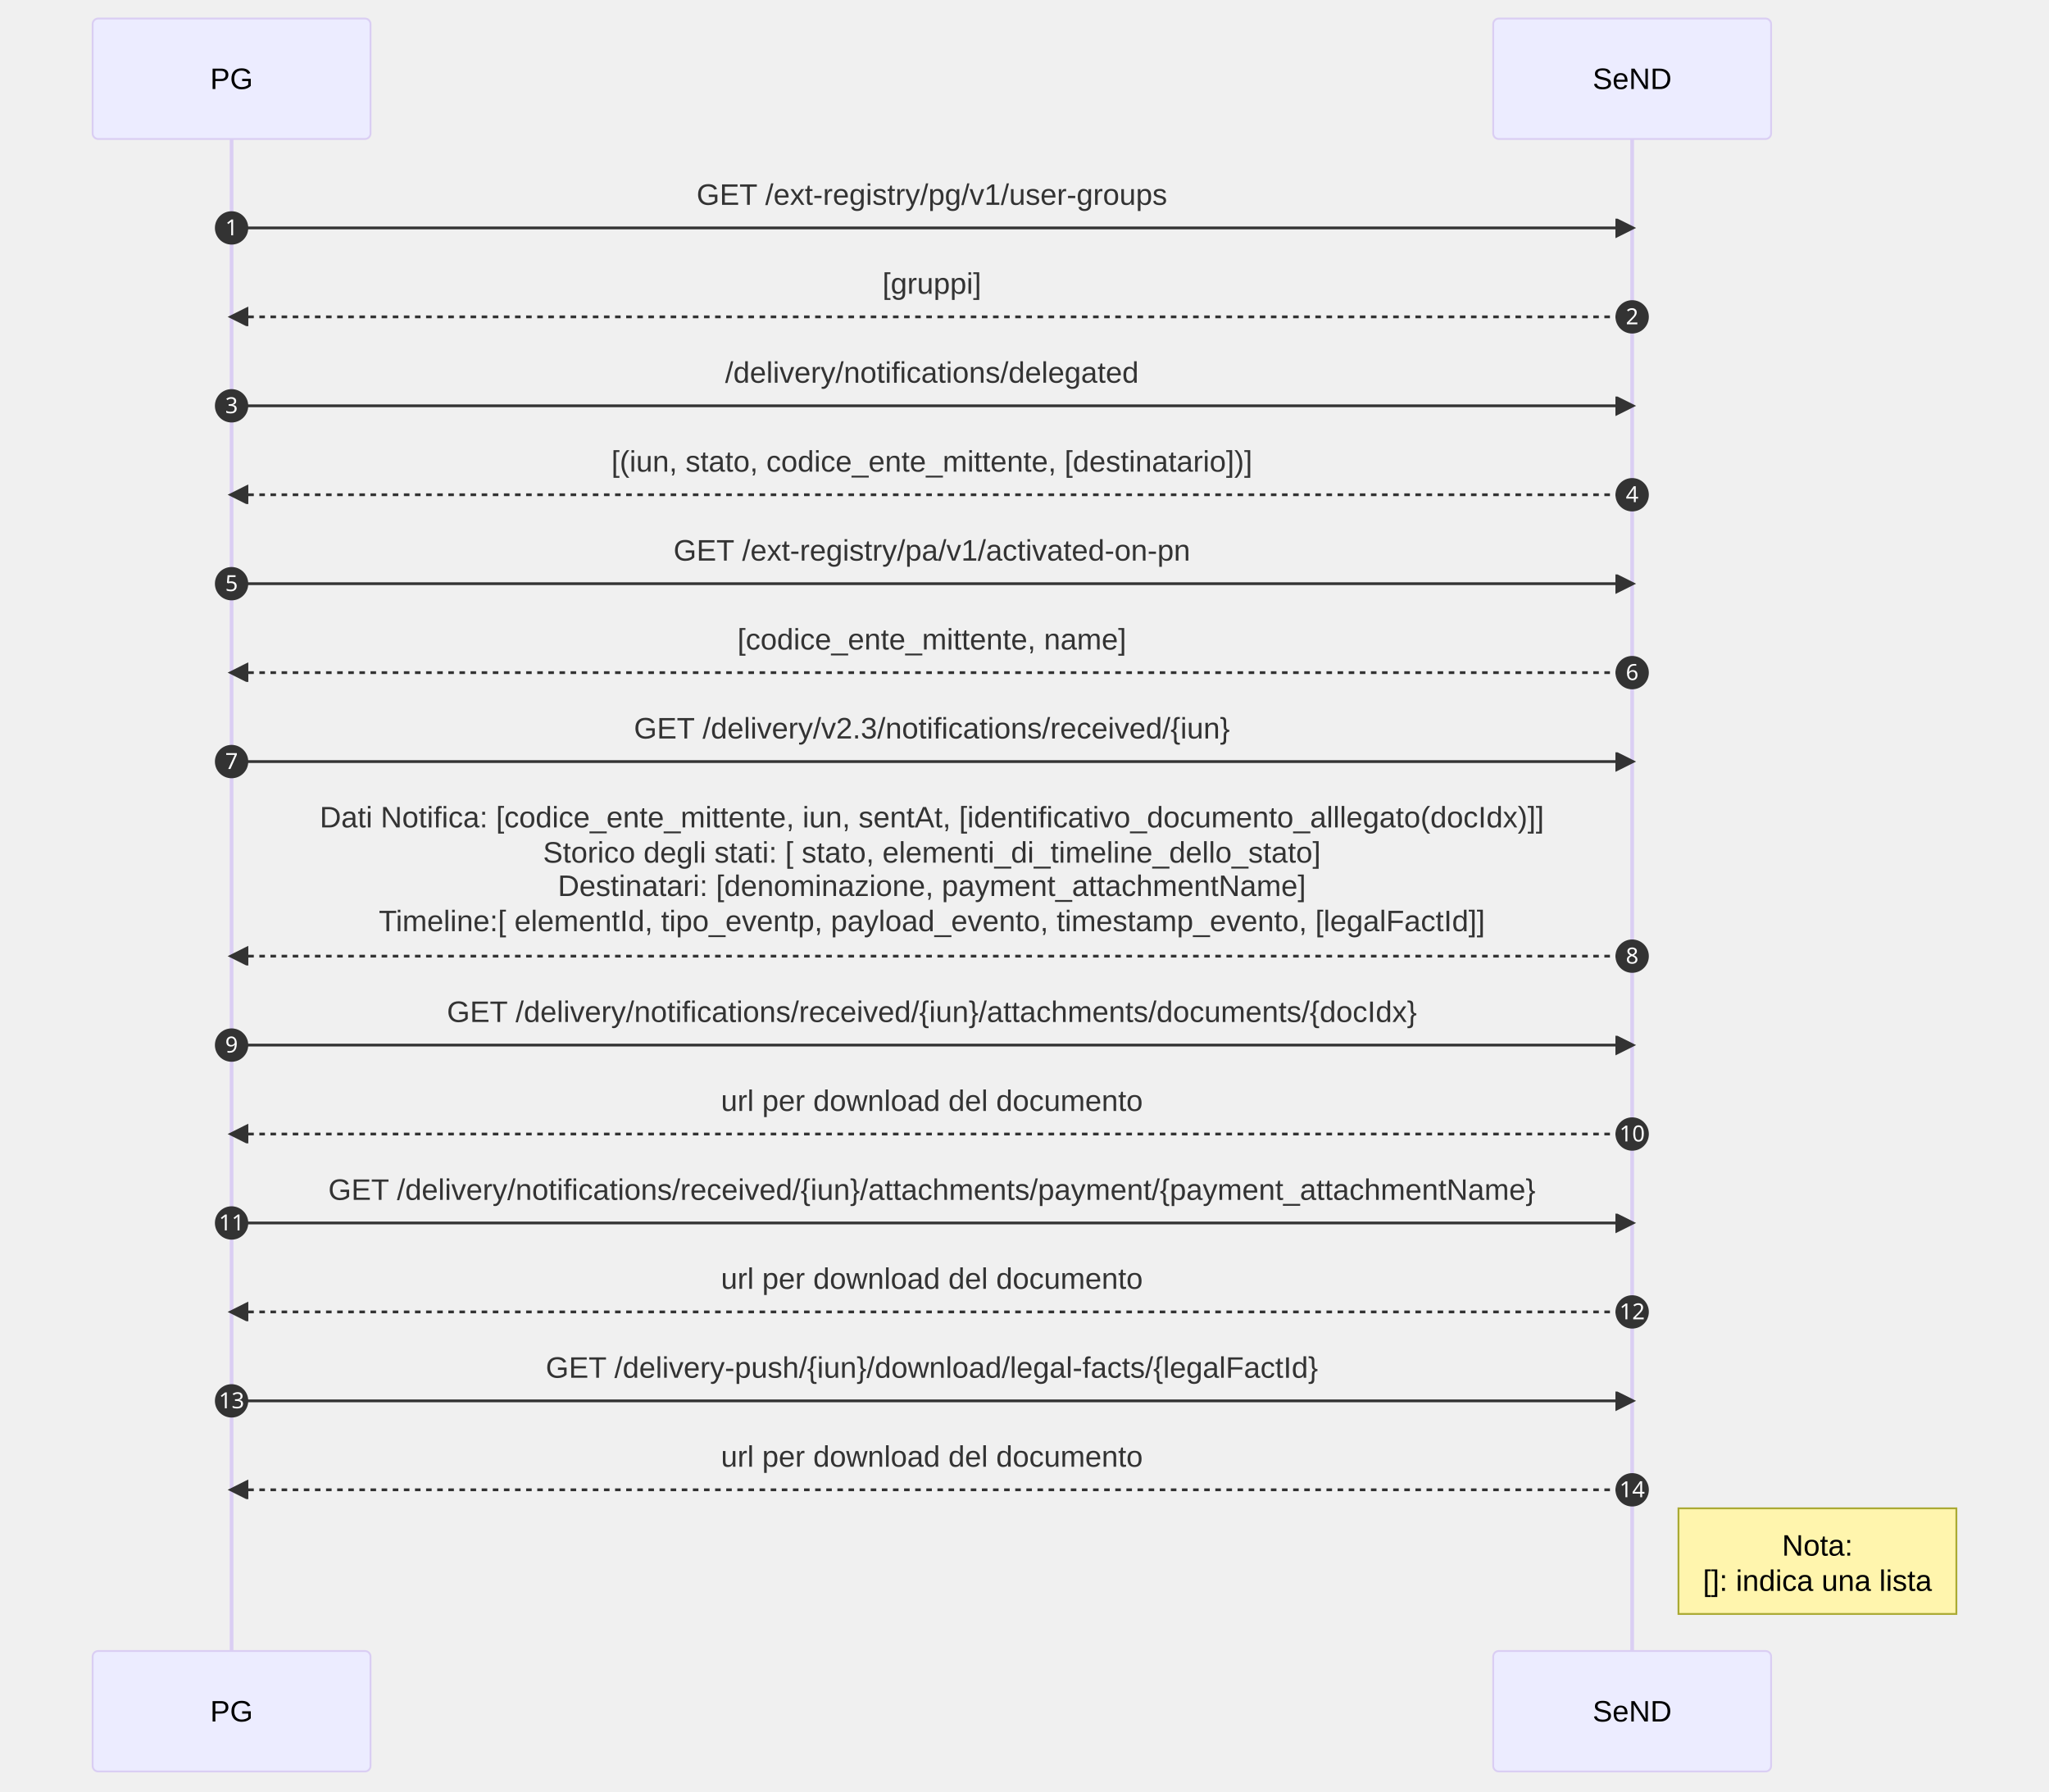
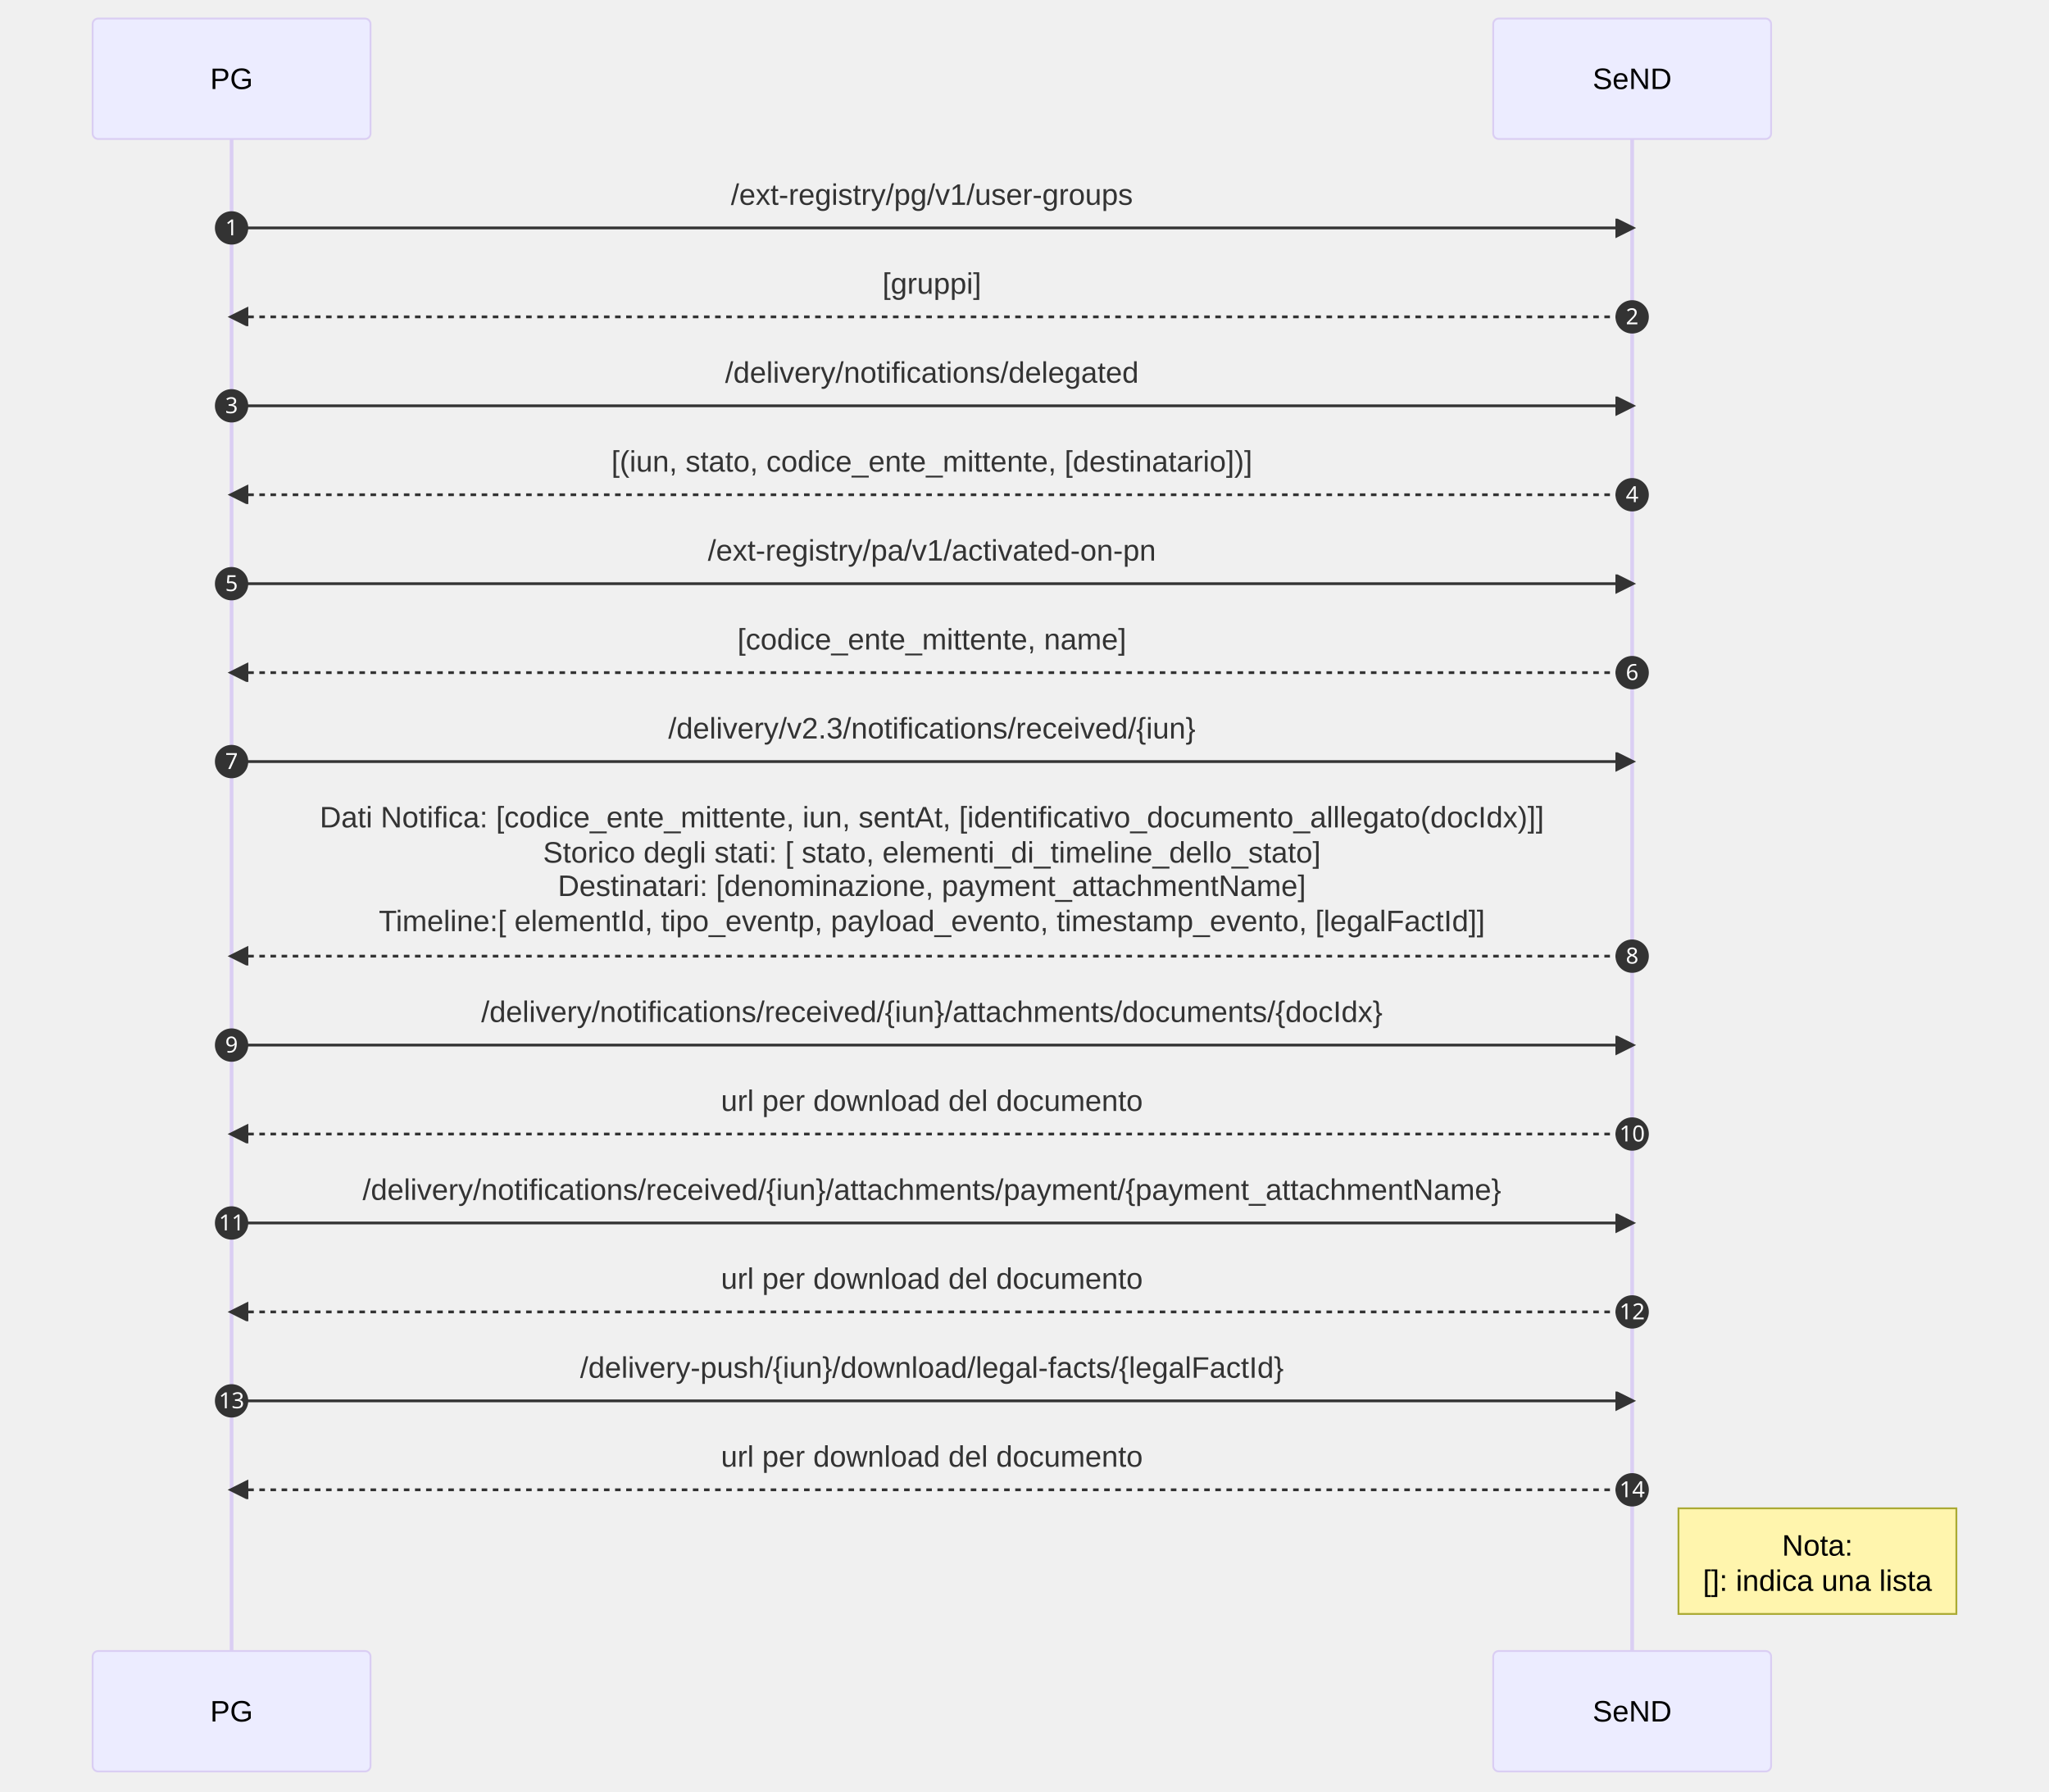
- <svg xmlns="http://www.w3.org/2000/svg" aria-roledescription="sequence" role="graphics-document document" viewBox="-50 -10 1106 967" style="max-width: 1106px; background-color: rgb(255, 255, 255);" width="100%" id="mermaid-1728382456240">
+ <svg xmlns="http://www.w3.org/2000/svg" aria-roledescription="sequence" role="graphics-document document" viewBox="-50 -10 1106 967" style="max-width: 1106px; background-color: rgb(255, 255, 255);" width="100%" id="mermaid-1728293063062">
  <g>
    <rect class="actor" ry="3" rx="3" height="65" width="150" stroke="#666" fill="#eaeaea" y="881" x="756" />
    <text style="text-anchor: middle; font-size: 16px; font-weight: 400;" class="actor" alignment-baseline="central" dominant-baseline="central" y="913.5" x="831">
      <tspan dy="0" x="831">SeND</tspan>
    </text>
  </g>
  <g>
    <rect class="actor" ry="3" rx="3" height="65" width="150" stroke="#666" fill="#eaeaea" y="881" x="0" />
    <text style="text-anchor: middle; font-size: 16px; font-weight: 400;" class="actor" alignment-baseline="central" dominant-baseline="central" y="913.5" x="75">
      <tspan dy="0" x="75">PG</tspan>
    </text>
  </g>
  <g>
-     <line stroke="#999" stroke-width="0.5px" class="200" y2="881" x2="831" y1="5" x1="831" id="actor55" />
-     <g id="root-55">
+     <line stroke="#999" stroke-width="0.5px" class="200" y2="881" x2="831" y1="5" x1="831" id="actor144" />
+     <g id="root-144">
      <rect class="actor" ry="3" rx="3" height="65" width="150" stroke="#666" fill="#eaeaea" y="0" x="756" />
      <text style="text-anchor: middle; font-size: 16px; font-weight: 400;" class="actor" alignment-baseline="central" dominant-baseline="central" y="32.5" x="831">
        <tspan dy="0" x="831">SeND</tspan>
      </text>
    </g>
  </g>
  <g>
-     <line stroke="#999" stroke-width="0.5px" class="200" y2="881" x2="75" y1="5" x1="75" id="actor54" />
-     <g id="root-54">
+     <line stroke="#999" stroke-width="0.5px" class="200" y2="881" x2="75" y1="5" x1="75" id="actor143" />
+     <g id="root-143">
      <rect class="actor" ry="3" rx="3" height="65" width="150" stroke="#666" fill="#eaeaea" y="0" x="0" />
      <text style="text-anchor: middle; font-size: 16px; font-weight: 400;" class="actor" alignment-baseline="central" dominant-baseline="central" y="32.5" x="75">
        <tspan dy="0" x="75">PG</tspan>
      </text>
    </g>
  </g>
-   <style>#mermaid-1728382456240{font-family:"trebuchet ms",verdana,arial,sans-serif;font-size:16px;fill:#333;}#mermaid-1728382456240 .error-icon{fill:#552222;}#mermaid-1728382456240 .error-text{fill:#552222;stroke:#552222;}#mermaid-1728382456240 .edge-thickness-normal{stroke-width:2px;}#mermaid-1728382456240 .edge-thickness-thick{stroke-width:3.5px;}#mermaid-1728382456240 .edge-pattern-solid{stroke-dasharray:0;}#mermaid-1728382456240 .edge-pattern-dashed{stroke-dasharray:3;}#mermaid-1728382456240 .edge-pattern-dotted{stroke-dasharray:2;}#mermaid-1728382456240 .marker{fill:#333333;stroke:#333333;}#mermaid-1728382456240 .marker.cross{stroke:#333333;}#mermaid-1728382456240 svg{font-family:"trebuchet ms",verdana,arial,sans-serif;font-size:16px;}#mermaid-1728382456240 .actor{stroke:hsl(259.626, 59.777%, 87.902%);fill:#ECECFF;}#mermaid-1728382456240 text.actor&gt;tspan{fill:black;stroke:none;}#mermaid-1728382456240 .actor-line{stroke:grey;}#mermaid-1728382456240 .messageLine0{stroke-width:1.5;stroke-dasharray:none;stroke:#333;}#mermaid-1728382456240 .messageLine1{stroke-width:1.5;stroke-dasharray:2,2;stroke:#333;}#mermaid-1728382456240 #arrowhead path{fill:#333;stroke:#333;}#mermaid-1728382456240 .sequenceNumber{fill:white;}#mermaid-1728382456240 #sequencenumber{fill:#333;}#mermaid-1728382456240 #crosshead path{fill:#333;stroke:#333;}#mermaid-1728382456240 .messageText{fill:#333;stroke:none;}#mermaid-1728382456240 .labelBox{stroke:hsl(259.626, 59.777%, 87.902%);fill:#ECECFF;}#mermaid-1728382456240 .labelText,#mermaid-1728382456240 .labelText&gt;tspan{fill:black;stroke:none;}#mermaid-1728382456240 .loopText,#mermaid-1728382456240 .loopText&gt;tspan{fill:black;stroke:none;}#mermaid-1728382456240 .loopLine{stroke-width:2px;stroke-dasharray:2,2;stroke:hsl(259.626, 59.777%, 87.902%);fill:hsl(259.626, 59.777%, 87.902%);}#mermaid-1728382456240 .note{stroke:#aaaa33;fill:#fff5ad;}#mermaid-1728382456240 .noteText,#mermaid-1728382456240 .noteText&gt;tspan{fill:black;stroke:none;}#mermaid-1728382456240 .activation0{fill:#f4f4f4;stroke:#666;}#mermaid-1728382456240 .activation1{fill:#f4f4f4;stroke:#666;}#mermaid-1728382456240 .activation2{fill:#f4f4f4;stroke:#666;}#mermaid-1728382456240 .actorPopupMenu{position:absolute;}#mermaid-1728382456240 .actorPopupMenuPanel{position:absolute;fill:#ECECFF;box-shadow:0px 8px 16px 0px rgba(0,0,0,0.2);filter:drop-shadow(3px 5px 2px rgb(0 0 0 / 0.4));}#mermaid-1728382456240 .actor-man line{stroke:hsl(259.626, 59.777%, 87.902%);fill:#ECECFF;}#mermaid-1728382456240 .actor-man circle,#mermaid-1728382456240 line{stroke:hsl(259.626, 59.777%, 87.902%);fill:#ECECFF;stroke-width:2px;}#mermaid-1728382456240 :root{--mermaid-font-family:"trebuchet ms",verdana,arial,sans-serif;}</style>
+   <style>#mermaid-1728293063062{font-family:"trebuchet ms",verdana,arial,sans-serif;font-size:16px;fill:#333;}#mermaid-1728293063062 .error-icon{fill:#552222;}#mermaid-1728293063062 .error-text{fill:#552222;stroke:#552222;}#mermaid-1728293063062 .edge-thickness-normal{stroke-width:2px;}#mermaid-1728293063062 .edge-thickness-thick{stroke-width:3.5px;}#mermaid-1728293063062 .edge-pattern-solid{stroke-dasharray:0;}#mermaid-1728293063062 .edge-pattern-dashed{stroke-dasharray:3;}#mermaid-1728293063062 .edge-pattern-dotted{stroke-dasharray:2;}#mermaid-1728293063062 .marker{fill:#333333;stroke:#333333;}#mermaid-1728293063062 .marker.cross{stroke:#333333;}#mermaid-1728293063062 svg{font-family:"trebuchet ms",verdana,arial,sans-serif;font-size:16px;}#mermaid-1728293063062 .actor{stroke:hsl(259.626, 59.777%, 87.902%);fill:#ECECFF;}#mermaid-1728293063062 text.actor&gt;tspan{fill:black;stroke:none;}#mermaid-1728293063062 .actor-line{stroke:grey;}#mermaid-1728293063062 .messageLine0{stroke-width:1.5;stroke-dasharray:none;stroke:#333;}#mermaid-1728293063062 .messageLine1{stroke-width:1.5;stroke-dasharray:2,2;stroke:#333;}#mermaid-1728293063062 #arrowhead path{fill:#333;stroke:#333;}#mermaid-1728293063062 .sequenceNumber{fill:white;}#mermaid-1728293063062 #sequencenumber{fill:#333;}#mermaid-1728293063062 #crosshead path{fill:#333;stroke:#333;}#mermaid-1728293063062 .messageText{fill:#333;stroke:none;}#mermaid-1728293063062 .labelBox{stroke:hsl(259.626, 59.777%, 87.902%);fill:#ECECFF;}#mermaid-1728293063062 .labelText,#mermaid-1728293063062 .labelText&gt;tspan{fill:black;stroke:none;}#mermaid-1728293063062 .loopText,#mermaid-1728293063062 .loopText&gt;tspan{fill:black;stroke:none;}#mermaid-1728293063062 .loopLine{stroke-width:2px;stroke-dasharray:2,2;stroke:hsl(259.626, 59.777%, 87.902%);fill:hsl(259.626, 59.777%, 87.902%);}#mermaid-1728293063062 .note{stroke:#aaaa33;fill:#fff5ad;}#mermaid-1728293063062 .noteText,#mermaid-1728293063062 .noteText&gt;tspan{fill:black;stroke:none;}#mermaid-1728293063062 .activation0{fill:#f4f4f4;stroke:#666;}#mermaid-1728293063062 .activation1{fill:#f4f4f4;stroke:#666;}#mermaid-1728293063062 .activation2{fill:#f4f4f4;stroke:#666;}#mermaid-1728293063062 .actorPopupMenu{position:absolute;}#mermaid-1728293063062 .actorPopupMenuPanel{position:absolute;fill:#ECECFF;box-shadow:0px 8px 16px 0px rgba(0,0,0,0.2);filter:drop-shadow(3px 5px 2px rgb(0 0 0 / 0.4));}#mermaid-1728293063062 .actor-man line{stroke:hsl(259.626, 59.777%, 87.902%);fill:#ECECFF;}#mermaid-1728293063062 .actor-man circle,#mermaid-1728293063062 line{stroke:hsl(259.626, 59.777%, 87.902%);fill:#ECECFF;stroke-width:2px;}#mermaid-1728293063062 :root{--mermaid-font-family:"trebuchet ms",verdana,arial,sans-serif;}</style>
  <g />
  <defs>
    <symbol height="24" width="24" id="computer">
      <path d="M2 2v13h20v-13h-20zm18 11h-16v-9h16v9zm-10.228 6l.466-1h3.524l.467 1h-4.457zm14.228 3h-24l2-6h2.104l-1.33 4h18.45l-1.297-4h2.073l2 6zm-5-10h-14v-7h14v7z" transform="scale(.5)" />
    </symbol>
  </defs>
  <defs>
    <symbol clip-rule="evenodd" fill-rule="evenodd" id="database">
      <path d="M12.258.001l.256.004.255.005.253.008.251.01.249.012.247.015.246.016.242.019.241.02.239.023.236.024.233.027.231.028.229.031.225.032.223.034.22.036.217.038.214.04.211.041.208.043.205.045.201.046.198.048.194.05.191.051.187.053.183.054.18.056.175.057.172.059.168.06.163.061.16.063.155.064.15.066.074.033.073.033.071.034.07.034.069.035.068.035.067.035.066.035.064.036.064.036.062.036.06.036.06.037.058.037.058.037.055.038.055.038.053.038.052.038.051.039.05.039.048.039.047.039.045.04.044.04.043.04.041.04.04.041.039.041.037.041.036.041.034.041.033.042.032.042.03.042.029.042.027.042.026.043.024.043.023.043.021.043.02.043.018.044.017.043.015.044.013.044.012.044.011.045.009.044.007.045.006.045.004.045.002.045.001.045v17l-.001.045-.002.045-.004.045-.006.045-.007.045-.009.044-.011.045-.012.044-.013.044-.015.044-.017.043-.018.044-.02.043-.021.043-.023.043-.024.043-.026.043-.027.042-.029.042-.03.042-.032.042-.033.042-.034.041-.036.041-.037.041-.039.041-.04.041-.041.04-.043.04-.044.04-.045.04-.047.039-.048.039-.05.039-.051.039-.052.038-.053.038-.055.038-.055.038-.058.037-.058.037-.06.037-.06.036-.062.036-.064.036-.064.036-.066.035-.067.035-.068.035-.069.035-.07.034-.071.034-.073.033-.074.033-.15.066-.155.064-.16.063-.163.061-.168.06-.172.059-.175.057-.18.056-.183.054-.187.053-.191.051-.194.05-.198.048-.201.046-.205.045-.208.043-.211.041-.214.04-.217.038-.22.036-.223.034-.225.032-.229.031-.231.028-.233.027-.236.024-.239.023-.241.02-.242.019-.246.016-.247.015-.249.012-.251.01-.253.008-.255.005-.256.004-.258.001-.258-.001-.256-.004-.255-.005-.253-.008-.251-.01-.249-.012-.247-.015-.245-.016-.243-.019-.241-.02-.238-.023-.236-.024-.234-.027-.231-.028-.228-.031-.226-.032-.223-.034-.22-.036-.217-.038-.214-.04-.211-.041-.208-.043-.204-.045-.201-.046-.198-.048-.195-.05-.19-.051-.187-.053-.184-.054-.179-.056-.176-.057-.172-.059-.167-.06-.164-.061-.159-.063-.155-.064-.151-.066-.074-.033-.072-.033-.072-.034-.07-.034-.069-.035-.068-.035-.067-.035-.066-.035-.064-.036-.063-.036-.062-.036-.061-.036-.06-.037-.058-.037-.057-.037-.056-.038-.055-.038-.053-.038-.052-.038-.051-.039-.049-.039-.049-.039-.046-.039-.046-.04-.044-.04-.043-.04-.041-.04-.04-.041-.039-.041-.037-.041-.036-.041-.034-.041-.033-.042-.032-.042-.03-.042-.029-.042-.027-.042-.026-.043-.024-.043-.023-.043-.021-.043-.02-.043-.018-.044-.017-.043-.015-.044-.013-.044-.012-.044-.011-.045-.009-.044-.007-.045-.006-.045-.004-.045-.002-.045-.001-.045v-17l.001-.045.002-.045.004-.045.006-.045.007-.045.009-.044.011-.045.012-.044.013-.044.015-.044.017-.043.018-.044.02-.043.021-.043.023-.043.024-.043.026-.043.027-.042.029-.042.03-.042.032-.042.033-.042.034-.041.036-.041.037-.041.039-.041.04-.041.041-.04.043-.04.044-.04.046-.04.046-.039.049-.039.049-.039.051-.039.052-.038.053-.038.055-.038.056-.038.057-.037.058-.037.06-.037.061-.036.062-.036.063-.036.064-.036.066-.035.067-.035.068-.035.069-.035.07-.034.072-.034.072-.033.074-.033.151-.066.155-.064.159-.063.164-.061.167-.06.172-.059.176-.057.179-.056.184-.054.187-.053.19-.051.195-.05.198-.048.201-.046.204-.045.208-.043.211-.041.214-.04.217-.038.22-.036.223-.034.226-.032.228-.031.231-.028.234-.027.236-.024.238-.023.241-.02.243-.019.245-.016.247-.015.249-.012.251-.01.253-.008.255-.005.256-.004.258-.001.258.001zm-9.258 20.499v.01l.001.021.003.021.004.022.005.021.006.022.007.022.009.023.01.022.011.023.012.023.013.023.015.023.016.024.017.023.018.024.019.024.021.024.022.025.023.024.024.025.052.049.056.05.061.051.066.051.07.051.075.051.079.052.084.052.088.052.092.052.097.052.102.051.105.052.11.052.114.051.119.051.123.051.127.05.131.05.135.05.139.048.144.049.147.047.152.047.155.047.16.045.163.045.167.043.171.043.176.041.178.041.183.039.187.039.19.037.194.035.197.035.202.033.204.031.209.03.212.029.216.027.219.025.222.024.226.021.23.02.233.018.236.016.24.015.243.012.246.01.249.008.253.005.256.004.259.001.26-.001.257-.004.254-.005.25-.008.247-.011.244-.012.241-.014.237-.016.233-.018.231-.021.226-.021.224-.024.22-.026.216-.027.212-.028.21-.031.205-.031.202-.034.198-.034.194-.036.191-.037.187-.039.183-.04.179-.04.175-.042.172-.043.168-.044.163-.045.16-.046.155-.046.152-.047.148-.048.143-.049.139-.049.136-.05.131-.05.126-.05.123-.051.118-.052.114-.051.11-.052.106-.052.101-.052.096-.052.092-.052.088-.053.083-.051.079-.052.074-.052.07-.051.065-.051.06-.051.056-.05.051-.05.023-.024.023-.025.021-.024.02-.024.019-.024.018-.024.017-.024.015-.023.014-.024.013-.023.012-.023.01-.023.01-.022.008-.022.006-.022.006-.022.004-.022.004-.021.001-.021.001-.021v-4.127l-.077.055-.08.053-.083.054-.085.053-.087.052-.09.052-.093.051-.095.05-.097.05-.1.049-.102.049-.105.048-.106.047-.109.047-.111.046-.114.045-.115.045-.118.044-.12.043-.122.042-.124.042-.126.041-.128.04-.13.04-.132.038-.134.038-.135.037-.138.037-.139.035-.142.035-.143.034-.144.033-.147.032-.148.031-.15.03-.151.03-.153.029-.154.027-.156.027-.158.026-.159.025-.161.024-.162.023-.163.022-.165.021-.166.02-.167.019-.169.018-.169.017-.171.016-.173.015-.173.014-.175.013-.175.012-.177.011-.178.01-.179.008-.179.008-.181.006-.182.005-.182.004-.184.003-.184.002h-.37l-.184-.002-.184-.003-.182-.004-.182-.005-.181-.006-.179-.008-.179-.008-.178-.01-.176-.011-.176-.012-.175-.013-.173-.014-.172-.015-.171-.016-.17-.017-.169-.018-.167-.019-.166-.02-.165-.021-.163-.022-.162-.023-.161-.024-.159-.025-.157-.026-.156-.027-.155-.027-.153-.029-.151-.03-.15-.03-.148-.031-.146-.032-.145-.033-.143-.034-.141-.035-.14-.035-.137-.037-.136-.037-.134-.038-.132-.038-.13-.04-.128-.04-.126-.041-.124-.042-.122-.042-.12-.044-.117-.043-.116-.045-.113-.045-.112-.046-.109-.047-.106-.047-.105-.048-.102-.049-.1-.049-.097-.05-.095-.05-.093-.052-.09-.051-.087-.052-.085-.053-.083-.054-.08-.054-.077-.054v4.127zm0-5.654v.011l.001.021.003.021.004.021.005.022.006.022.007.022.009.022.01.022.011.023.012.023.013.023.015.024.016.023.017.024.018.024.019.024.021.024.022.024.023.025.024.024.052.05.056.05.061.05.066.051.07.051.075.052.079.051.084.052.088.052.092.052.097.052.102.052.105.052.11.051.114.051.119.052.123.05.127.051.131.05.135.049.139.049.144.048.147.048.152.047.155.046.16.045.163.045.167.044.171.042.176.042.178.04.183.04.187.038.19.037.194.036.197.034.202.033.204.032.209.03.212.028.216.027.219.025.222.024.226.022.23.02.233.018.236.016.24.014.243.012.246.01.249.008.253.006.256.003.259.001.26-.001.257-.003.254-.006.25-.008.247-.01.244-.012.241-.015.237-.016.233-.018.231-.02.226-.022.224-.024.22-.025.216-.027.212-.029.21-.03.205-.032.202-.033.198-.035.194-.036.191-.037.187-.039.183-.039.179-.041.175-.042.172-.043.168-.044.163-.045.16-.045.155-.047.152-.047.148-.048.143-.048.139-.05.136-.049.131-.05.126-.051.123-.051.118-.051.114-.052.11-.052.106-.052.101-.052.096-.052.092-.052.088-.052.083-.052.079-.052.074-.051.07-.052.065-.051.06-.05.056-.051.051-.049.023-.025.023-.024.021-.025.02-.024.019-.024.018-.024.017-.024.015-.023.014-.023.013-.024.012-.022.01-.023.01-.023.008-.022.006-.022.006-.022.004-.021.004-.022.001-.021.001-.021v-4.139l-.077.054-.08.054-.083.054-.085.052-.087.053-.09.051-.093.051-.095.051-.097.05-.1.049-.102.049-.105.048-.106.047-.109.047-.111.046-.114.045-.115.044-.118.044-.12.044-.122.042-.124.042-.126.041-.128.04-.13.039-.132.039-.134.038-.135.037-.138.036-.139.036-.142.035-.143.033-.144.033-.147.033-.148.031-.15.03-.151.03-.153.028-.154.028-.156.027-.158.026-.159.025-.161.024-.162.023-.163.022-.165.021-.166.02-.167.019-.169.018-.169.017-.171.016-.173.015-.173.014-.175.013-.175.012-.177.011-.178.009-.179.009-.179.007-.181.007-.182.005-.182.004-.184.003-.184.002h-.37l-.184-.002-.184-.003-.182-.004-.182-.005-.181-.007-.179-.007-.179-.009-.178-.009-.176-.011-.176-.012-.175-.013-.173-.014-.172-.015-.171-.016-.17-.017-.169-.018-.167-.019-.166-.02-.165-.021-.163-.022-.162-.023-.161-.024-.159-.025-.157-.026-.156-.027-.155-.028-.153-.028-.151-.03-.15-.03-.148-.031-.146-.033-.145-.033-.143-.033-.141-.035-.14-.036-.137-.036-.136-.037-.134-.038-.132-.039-.13-.039-.128-.04-.126-.041-.124-.042-.122-.043-.12-.043-.117-.044-.116-.044-.113-.046-.112-.046-.109-.046-.106-.047-.105-.048-.102-.049-.1-.049-.097-.05-.095-.051-.093-.051-.09-.051-.087-.053-.085-.052-.083-.054-.08-.054-.077-.054v4.139zm0-5.666v.011l.001.02.003.022.004.021.005.022.006.021.007.022.009.023.01.022.011.023.012.023.013.023.015.023.016.024.017.024.018.023.019.024.021.025.022.024.023.024.024.025.052.05.056.05.061.05.066.051.07.051.075.052.079.051.084.052.088.052.092.052.097.052.102.052.105.051.11.052.114.051.119.051.123.051.127.05.131.05.135.05.139.049.144.048.147.048.152.047.155.046.16.045.163.045.167.043.171.043.176.042.178.04.183.04.187.038.19.037.194.036.197.034.202.033.204.032.209.03.212.028.216.027.219.025.222.024.226.021.23.02.233.018.236.017.24.014.243.012.246.01.249.008.253.006.256.003.259.001.26-.001.257-.003.254-.006.25-.008.247-.01.244-.013.241-.014.237-.016.233-.018.231-.02.226-.022.224-.024.22-.025.216-.027.212-.029.21-.03.205-.032.202-.033.198-.035.194-.036.191-.037.187-.039.183-.039.179-.041.175-.042.172-.043.168-.044.163-.045.16-.045.155-.047.152-.047.148-.048.143-.049.139-.049.136-.049.131-.051.126-.05.123-.051.118-.052.114-.051.11-.052.106-.052.101-.052.096-.052.092-.052.088-.052.083-.052.079-.052.074-.052.07-.051.065-.051.06-.051.056-.05.051-.049.023-.025.023-.025.021-.024.02-.024.019-.024.018-.024.017-.024.015-.023.014-.024.013-.023.012-.023.01-.022.01-.023.008-.022.006-.022.006-.022.004-.022.004-.021.001-.021.001-.021v-4.153l-.077.054-.08.054-.083.053-.085.053-.087.053-.09.051-.093.051-.095.051-.097.05-.1.049-.102.048-.105.048-.106.048-.109.046-.111.046-.114.046-.115.044-.118.044-.12.043-.122.043-.124.042-.126.041-.128.04-.13.039-.132.039-.134.038-.135.037-.138.036-.139.036-.142.034-.143.034-.144.033-.147.032-.148.032-.15.03-.151.03-.153.028-.154.028-.156.027-.158.026-.159.024-.161.024-.162.023-.163.023-.165.021-.166.02-.167.019-.169.018-.169.017-.171.016-.173.015-.173.014-.175.013-.175.012-.177.01-.178.01-.179.009-.179.007-.181.006-.182.006-.182.004-.184.003-.184.001-.185.001-.185-.001-.184-.001-.184-.003-.182-.004-.182-.006-.181-.006-.179-.007-.179-.009-.178-.01-.176-.01-.176-.012-.175-.013-.173-.014-.172-.015-.171-.016-.17-.017-.169-.018-.167-.019-.166-.02-.165-.021-.163-.023-.162-.023-.161-.024-.159-.024-.157-.026-.156-.027-.155-.028-.153-.028-.151-.03-.15-.03-.148-.032-.146-.032-.145-.033-.143-.034-.141-.034-.14-.036-.137-.036-.136-.037-.134-.038-.132-.039-.13-.039-.128-.041-.126-.041-.124-.041-.122-.043-.12-.043-.117-.044-.116-.044-.113-.046-.112-.046-.109-.046-.106-.048-.105-.048-.102-.048-.1-.05-.097-.049-.095-.051-.093-.051-.09-.052-.087-.052-.085-.053-.083-.053-.08-.054-.077-.054v4.153zm8.74-8.179l-.257.004-.254.005-.25.008-.247.011-.244.012-.241.014-.237.016-.233.018-.231.021-.226.022-.224.023-.22.026-.216.027-.212.028-.21.031-.205.032-.202.033-.198.034-.194.036-.191.038-.187.038-.183.04-.179.041-.175.042-.172.043-.168.043-.163.045-.16.046-.155.046-.152.048-.148.048-.143.048-.139.049-.136.05-.131.05-.126.051-.123.051-.118.051-.114.052-.11.052-.106.052-.101.052-.096.052-.092.052-.088.052-.083.052-.079.052-.074.051-.07.052-.065.051-.06.05-.056.05-.051.05-.023.025-.023.024-.021.024-.02.025-.019.024-.018.024-.017.023-.015.024-.014.023-.013.023-.012.023-.01.023-.01.022-.008.022-.006.023-.006.021-.004.022-.004.021-.001.021-.001.021.001.021.001.021.004.021.004.022.006.021.006.023.008.022.01.022.01.023.012.023.013.023.014.023.015.024.017.023.018.024.019.024.02.025.021.024.023.024.023.025.051.05.056.05.06.05.065.051.07.052.074.051.079.052.083.052.088.052.092.052.096.052.101.052.106.052.11.052.114.052.118.051.123.051.126.051.131.05.136.05.139.049.143.048.148.048.152.048.155.046.16.046.163.045.168.043.172.043.175.042.179.041.183.04.187.038.191.038.194.036.198.034.202.033.205.032.21.031.212.028.216.027.22.026.224.023.226.022.231.021.233.018.237.016.241.014.244.012.247.011.25.008.254.005.257.004.26.001.26-.001.257-.004.254-.005.25-.008.247-.011.244-.012.241-.014.237-.016.233-.018.231-.021.226-.022.224-.023.22-.026.216-.027.212-.028.21-.031.205-.032.202-.033.198-.034.194-.036.191-.038.187-.038.183-.04.179-.041.175-.042.172-.043.168-.043.163-.045.16-.046.155-.046.152-.048.148-.048.143-.048.139-.049.136-.05.131-.05.126-.051.123-.051.118-.051.114-.052.11-.052.106-.052.101-.052.096-.052.092-.052.088-.052.083-.052.079-.052.074-.051.07-.052.065-.051.06-.05.056-.05.051-.05.023-.025.023-.024.021-.024.02-.025.019-.024.018-.024.017-.023.015-.024.014-.023.013-.023.012-.023.01-.023.01-.022.008-.022.006-.023.006-.021.004-.022.004-.021.001-.021.001-.021-.001-.021-.001-.021-.004-.021-.004-.022-.006-.021-.006-.023-.008-.022-.01-.022-.01-.023-.012-.023-.013-.023-.014-.023-.015-.024-.017-.023-.018-.024-.019-.024-.02-.025-.021-.024-.023-.024-.023-.025-.051-.05-.056-.05-.06-.05-.065-.051-.07-.052-.074-.051-.079-.052-.083-.052-.088-.052-.092-.052-.096-.052-.101-.052-.106-.052-.11-.052-.114-.052-.118-.051-.123-.051-.126-.051-.131-.05-.136-.05-.139-.049-.143-.048-.148-.048-.152-.048-.155-.046-.16-.046-.163-.045-.168-.043-.172-.043-.175-.042-.179-.041-.183-.04-.187-.038-.191-.038-.194-.036-.198-.034-.202-.033-.205-.032-.21-.031-.212-.028-.216-.027-.22-.026-.224-.023-.226-.022-.231-.021-.233-.018-.237-.016-.241-.014-.244-.012-.247-.011-.25-.008-.254-.005-.257-.004-.26-.001-.26.001z" transform="scale(.5)" />
    </symbol>
  </defs>
  <defs>
    <symbol height="24" width="24" id="clock">
      <path d="M12 2c5.514 0 10 4.486 10 10s-4.486 10-10 10-10-4.486-10-10 4.486-10 10-10zm0-2c-6.627 0-12 5.373-12 12s5.373 12 12 12 12-5.373 12-12-5.373-12-12-12zm5.848 12.459c.202.038.202.333.001.372-1.907.361-6.045 1.111-6.547 1.111-.719 0-1.301-.582-1.301-1.301 0-.512.77-5.447 1.125-7.445.034-.192.312-.181.343.014l.985 6.238 5.394 1.011z" transform="scale(.5)" />
    </symbol>
  </defs>
  <defs>
    <marker orient="auto" markerHeight="12" markerWidth="12" markerUnits="userSpaceOnUse" refY="5" refX="9" id="arrowhead">
      <path d="M 0 0 L 10 5 L 0 10 z" />
    </marker>
  </defs>
  <defs>
    <marker refY="5" refX="4" orient="auto" markerHeight="8" markerWidth="15" id="crosshead">
      <path style="stroke-dasharray: 0, 0;" d="M 1,2 L 6,7 M 6,2 L 1,7" stroke-width="1pt" stroke="#000000" fill="none" />
    </marker>
  </defs>
  <defs>
    <marker orient="auto" markerHeight="28" markerWidth="20" refY="7" refX="18" id="filled-head">
      <path d="M 18,7 L9,13 L14,7 L9,1 Z" />
    </marker>
  </defs>
  <defs>
    <marker orient="auto" markerHeight="40" markerWidth="60" refY="15" refX="15" id="sequencenumber">
      <circle r="6" cy="15" cx="15" />
    </marker>
  </defs>
  <g>
    <rect class="note" ry="0" rx="0" height="57" width="150" stroke="#666" fill="#EDF2AE" y="804" x="856" />
    <text style="font-size: 16px; font-weight: 400;" dy="1em" class="noteText" alignment-baseline="middle" dominant-baseline="middle" text-anchor="middle" y="809" x="931">
      <tspan x="931">Nota:  </tspan>
    </text>
    <text style="font-size: 16px; font-weight: 400;" dy="1em" class="noteText" alignment-baseline="middle" dominant-baseline="middle" text-anchor="middle" y="828" x="931">
      <tspan x="931"> []: indica una lista</tspan>
    </text>
  </g>
-   <text style="font-size: 16px; font-weight: 400;" dy="1em" class="messageText" alignment-baseline="middle" dominant-baseline="middle" text-anchor="middle" y="80" x="453">GET /ext-registry/pg/v1/user-groups</text>
+   <text style="font-size: 16px; font-weight: 400;" dy="1em" class="messageText" alignment-baseline="middle" dominant-baseline="middle" text-anchor="middle" y="80" x="453">/ext-registry/pg/v1/user-groups</text>
  <line style="fill: none;" marker-start="url(#sequencenumber)" marker-end="url(#arrowhead)" stroke="none" stroke-width="2" class="messageLine0" y2="113" x2="831" y1="113" x1="75" />
  <text class="sequenceNumber" text-anchor="middle" font-size="12px" font-family="sans-serif" y="117" x="75">1</text>
  <text style="font-size: 16px; font-weight: 400;" dy="1em" class="messageText" alignment-baseline="middle" dominant-baseline="middle" text-anchor="middle" y="128" x="453">[gruppi]</text>
  <line style="stroke-dasharray: 3, 3; fill: none;" marker-start="url(#sequencenumber)" marker-end="url(#arrowhead)" stroke="none" stroke-width="2" class="messageLine1" y2="161" x2="75" y1="161" x1="831" />
  <text class="sequenceNumber" text-anchor="middle" font-size="12px" font-family="sans-serif" y="165" x="831">2</text>
  <text style="font-size: 16px; font-weight: 400;" dy="1em" class="messageText" alignment-baseline="middle" dominant-baseline="middle" text-anchor="middle" y="176" x="453">/delivery/notifications/delegated</text>
  <line style="fill: none;" marker-start="url(#sequencenumber)" marker-end="url(#arrowhead)" stroke="none" stroke-width="2" class="messageLine0" y2="209" x2="831" y1="209" x1="75" />
  <text class="sequenceNumber" text-anchor="middle" font-size="12px" font-family="sans-serif" y="213" x="75">3</text>
  <text style="font-size: 16px; font-weight: 400;" dy="1em" class="messageText" alignment-baseline="middle" dominant-baseline="middle" text-anchor="middle" y="224" x="453">[(iun, stato, codice_ente_mittente, [destinatario])]</text>
  <line style="stroke-dasharray: 3, 3; fill: none;" marker-start="url(#sequencenumber)" marker-end="url(#arrowhead)" stroke="none" stroke-width="2" class="messageLine1" y2="257" x2="75" y1="257" x1="831" />
  <text class="sequenceNumber" text-anchor="middle" font-size="12px" font-family="sans-serif" y="261" x="831">4</text>
-   <text style="font-size: 16px; font-weight: 400;" dy="1em" class="messageText" alignment-baseline="middle" dominant-baseline="middle" text-anchor="middle" y="272" x="453">GET /ext-registry/pa/v1/activated-on-pn</text>
+   <text style="font-size: 16px; font-weight: 400;" dy="1em" class="messageText" alignment-baseline="middle" dominant-baseline="middle" text-anchor="middle" y="272" x="453">/ext-registry/pa/v1/activated-on-pn</text>
  <line style="fill: none;" marker-start="url(#sequencenumber)" marker-end="url(#arrowhead)" stroke="none" stroke-width="2" class="messageLine0" y2="305" x2="831" y1="305" x1="75" />
  <text class="sequenceNumber" text-anchor="middle" font-size="12px" font-family="sans-serif" y="309" x="75">5</text>
  <text style="font-size: 16px; font-weight: 400;" dy="1em" class="messageText" alignment-baseline="middle" dominant-baseline="middle" text-anchor="middle" y="320" x="453">[codice_ente_mittente, name]</text>
  <line style="stroke-dasharray: 3, 3; fill: none;" marker-start="url(#sequencenumber)" marker-end="url(#arrowhead)" stroke="none" stroke-width="2" class="messageLine1" y2="353" x2="75" y1="353" x1="831" />
  <text class="sequenceNumber" text-anchor="middle" font-size="12px" font-family="sans-serif" y="357" x="831">6</text>
-   <text style="font-size: 16px; font-weight: 400;" dy="1em" class="messageText" alignment-baseline="middle" dominant-baseline="middle" text-anchor="middle" y="368" x="453">GET /delivery/v2.3/notifications/received/{iun}</text>
+   <text style="font-size: 16px; font-weight: 400;" dy="1em" class="messageText" alignment-baseline="middle" dominant-baseline="middle" text-anchor="middle" y="368" x="453">/delivery/v2.3/notifications/received/{iun}</text>
  <line style="fill: none;" marker-start="url(#sequencenumber)" marker-end="url(#arrowhead)" stroke="none" stroke-width="2" class="messageLine0" y2="401" x2="831" y1="401" x1="75" />
  <text class="sequenceNumber" text-anchor="middle" font-size="12px" font-family="sans-serif" y="405" x="75">7</text>
  <text style="font-size: 16px; font-weight: 400;" dy="1em" class="messageText" alignment-baseline="middle" dominant-baseline="middle" text-anchor="middle" y="416" x="453">Dati Notifica: [codice_ente_mittente, iun, sentAt, [identificativo_documento_alllegato(docIdx)]]</text>
  <text style="font-size: 16px; font-weight: 400;" dy="1em" class="messageText" alignment-baseline="middle" dominant-baseline="middle" text-anchor="middle" y="435" x="453"> Storico degli stati: [ stato, elementi_di_timeline_dello_stato] </text>
  <text style="font-size: 16px; font-weight: 400;" dy="1em" class="messageText" alignment-baseline="middle" dominant-baseline="middle" text-anchor="middle" y="453" x="453">Destinatari: [denominazione, payment_attachmentName] </text>
  <text style="font-size: 16px; font-weight: 400;" dy="1em" class="messageText" alignment-baseline="middle" dominant-baseline="middle" text-anchor="middle" y="472" x="453"> Timeline:[ elementId, tipo_eventp, payload_evento, timestamp_evento, [legalFactId]]</text>
  <line style="stroke-dasharray: 3, 3; fill: none;" marker-start="url(#sequencenumber)" marker-end="url(#arrowhead)" stroke="none" stroke-width="2" class="messageLine1" y2="506" x2="75" y1="506" x1="831" />
  <text class="sequenceNumber" text-anchor="middle" font-size="12px" font-family="sans-serif" y="510" x="831">8</text>
-   <text style="font-size: 16px; font-weight: 400;" dy="1em" class="messageText" alignment-baseline="middle" dominant-baseline="middle" text-anchor="middle" y="521" x="453">GET /delivery/notifications/received/{iun}/attachments/documents/{docIdx}</text>
+   <text style="font-size: 16px; font-weight: 400;" dy="1em" class="messageText" alignment-baseline="middle" dominant-baseline="middle" text-anchor="middle" y="521" x="453">/delivery/notifications/received/{iun}/attachments/documents/{docIdx}</text>
  <line style="fill: none;" marker-start="url(#sequencenumber)" marker-end="url(#arrowhead)" stroke="none" stroke-width="2" class="messageLine0" y2="554" x2="831" y1="554" x1="75" />
  <text class="sequenceNumber" text-anchor="middle" font-size="12px" font-family="sans-serif" y="558" x="75">9</text>
  <text style="font-size: 16px; font-weight: 400;" dy="1em" class="messageText" alignment-baseline="middle" dominant-baseline="middle" text-anchor="middle" y="569" x="453">url per download del documento</text>
  <line style="stroke-dasharray: 3, 3; fill: none;" marker-start="url(#sequencenumber)" marker-end="url(#arrowhead)" stroke="none" stroke-width="2" class="messageLine1" y2="602" x2="75" y1="602" x1="831" />
  <text class="sequenceNumber" text-anchor="middle" font-size="12px" font-family="sans-serif" y="606" x="831">10</text>
-   <text style="font-size: 16px; font-weight: 400;" dy="1em" class="messageText" alignment-baseline="middle" dominant-baseline="middle" text-anchor="middle" y="617" x="453">GET /delivery/notifications/received/{iun}/attachments/payment/{payment_attachmentName}</text>
+   <text style="font-size: 16px; font-weight: 400;" dy="1em" class="messageText" alignment-baseline="middle" dominant-baseline="middle" text-anchor="middle" y="617" x="453">/delivery/notifications/received/{iun}/attachments/payment/{payment_attachmentName}</text>
  <line style="fill: none;" marker-start="url(#sequencenumber)" marker-end="url(#arrowhead)" stroke="none" stroke-width="2" class="messageLine0" y2="650" x2="831" y1="650" x1="75" />
  <text class="sequenceNumber" text-anchor="middle" font-size="12px" font-family="sans-serif" y="654" x="75">11</text>
  <text style="font-size: 16px; font-weight: 400;" dy="1em" class="messageText" alignment-baseline="middle" dominant-baseline="middle" text-anchor="middle" y="665" x="453">url per download del documento</text>
  <line style="stroke-dasharray: 3, 3; fill: none;" marker-start="url(#sequencenumber)" marker-end="url(#arrowhead)" stroke="none" stroke-width="2" class="messageLine1" y2="698" x2="75" y1="698" x1="831" />
  <text class="sequenceNumber" text-anchor="middle" font-size="12px" font-family="sans-serif" y="702" x="831">12</text>
-   <text style="font-size: 16px; font-weight: 400;" dy="1em" class="messageText" alignment-baseline="middle" dominant-baseline="middle" text-anchor="middle" y="713" x="453">GET /delivery-push/{iun}/download/legal-facts/{legalFactId}</text>
+   <text style="font-size: 16px; font-weight: 400;" dy="1em" class="messageText" alignment-baseline="middle" dominant-baseline="middle" text-anchor="middle" y="713" x="453">/delivery-push/{iun}/download/legal-facts/{legalFactId}</text>
  <line style="fill: none;" marker-start="url(#sequencenumber)" marker-end="url(#arrowhead)" stroke="none" stroke-width="2" class="messageLine0" y2="746" x2="831" y1="746" x1="75" />
  <text class="sequenceNumber" text-anchor="middle" font-size="12px" font-family="sans-serif" y="750" x="75">13</text>
  <text style="font-size: 16px; font-weight: 400;" dy="1em" class="messageText" alignment-baseline="middle" dominant-baseline="middle" text-anchor="middle" y="761" x="453">url per download del documento</text>
  <line style="stroke-dasharray: 3, 3; fill: none;" marker-start="url(#sequencenumber)" marker-end="url(#arrowhead)" stroke="none" stroke-width="2" class="messageLine1" y2="794" x2="75" y1="794" x1="831" />
  <text class="sequenceNumber" text-anchor="middle" font-size="12px" font-family="sans-serif" y="798" x="831">14</text>
</svg>
